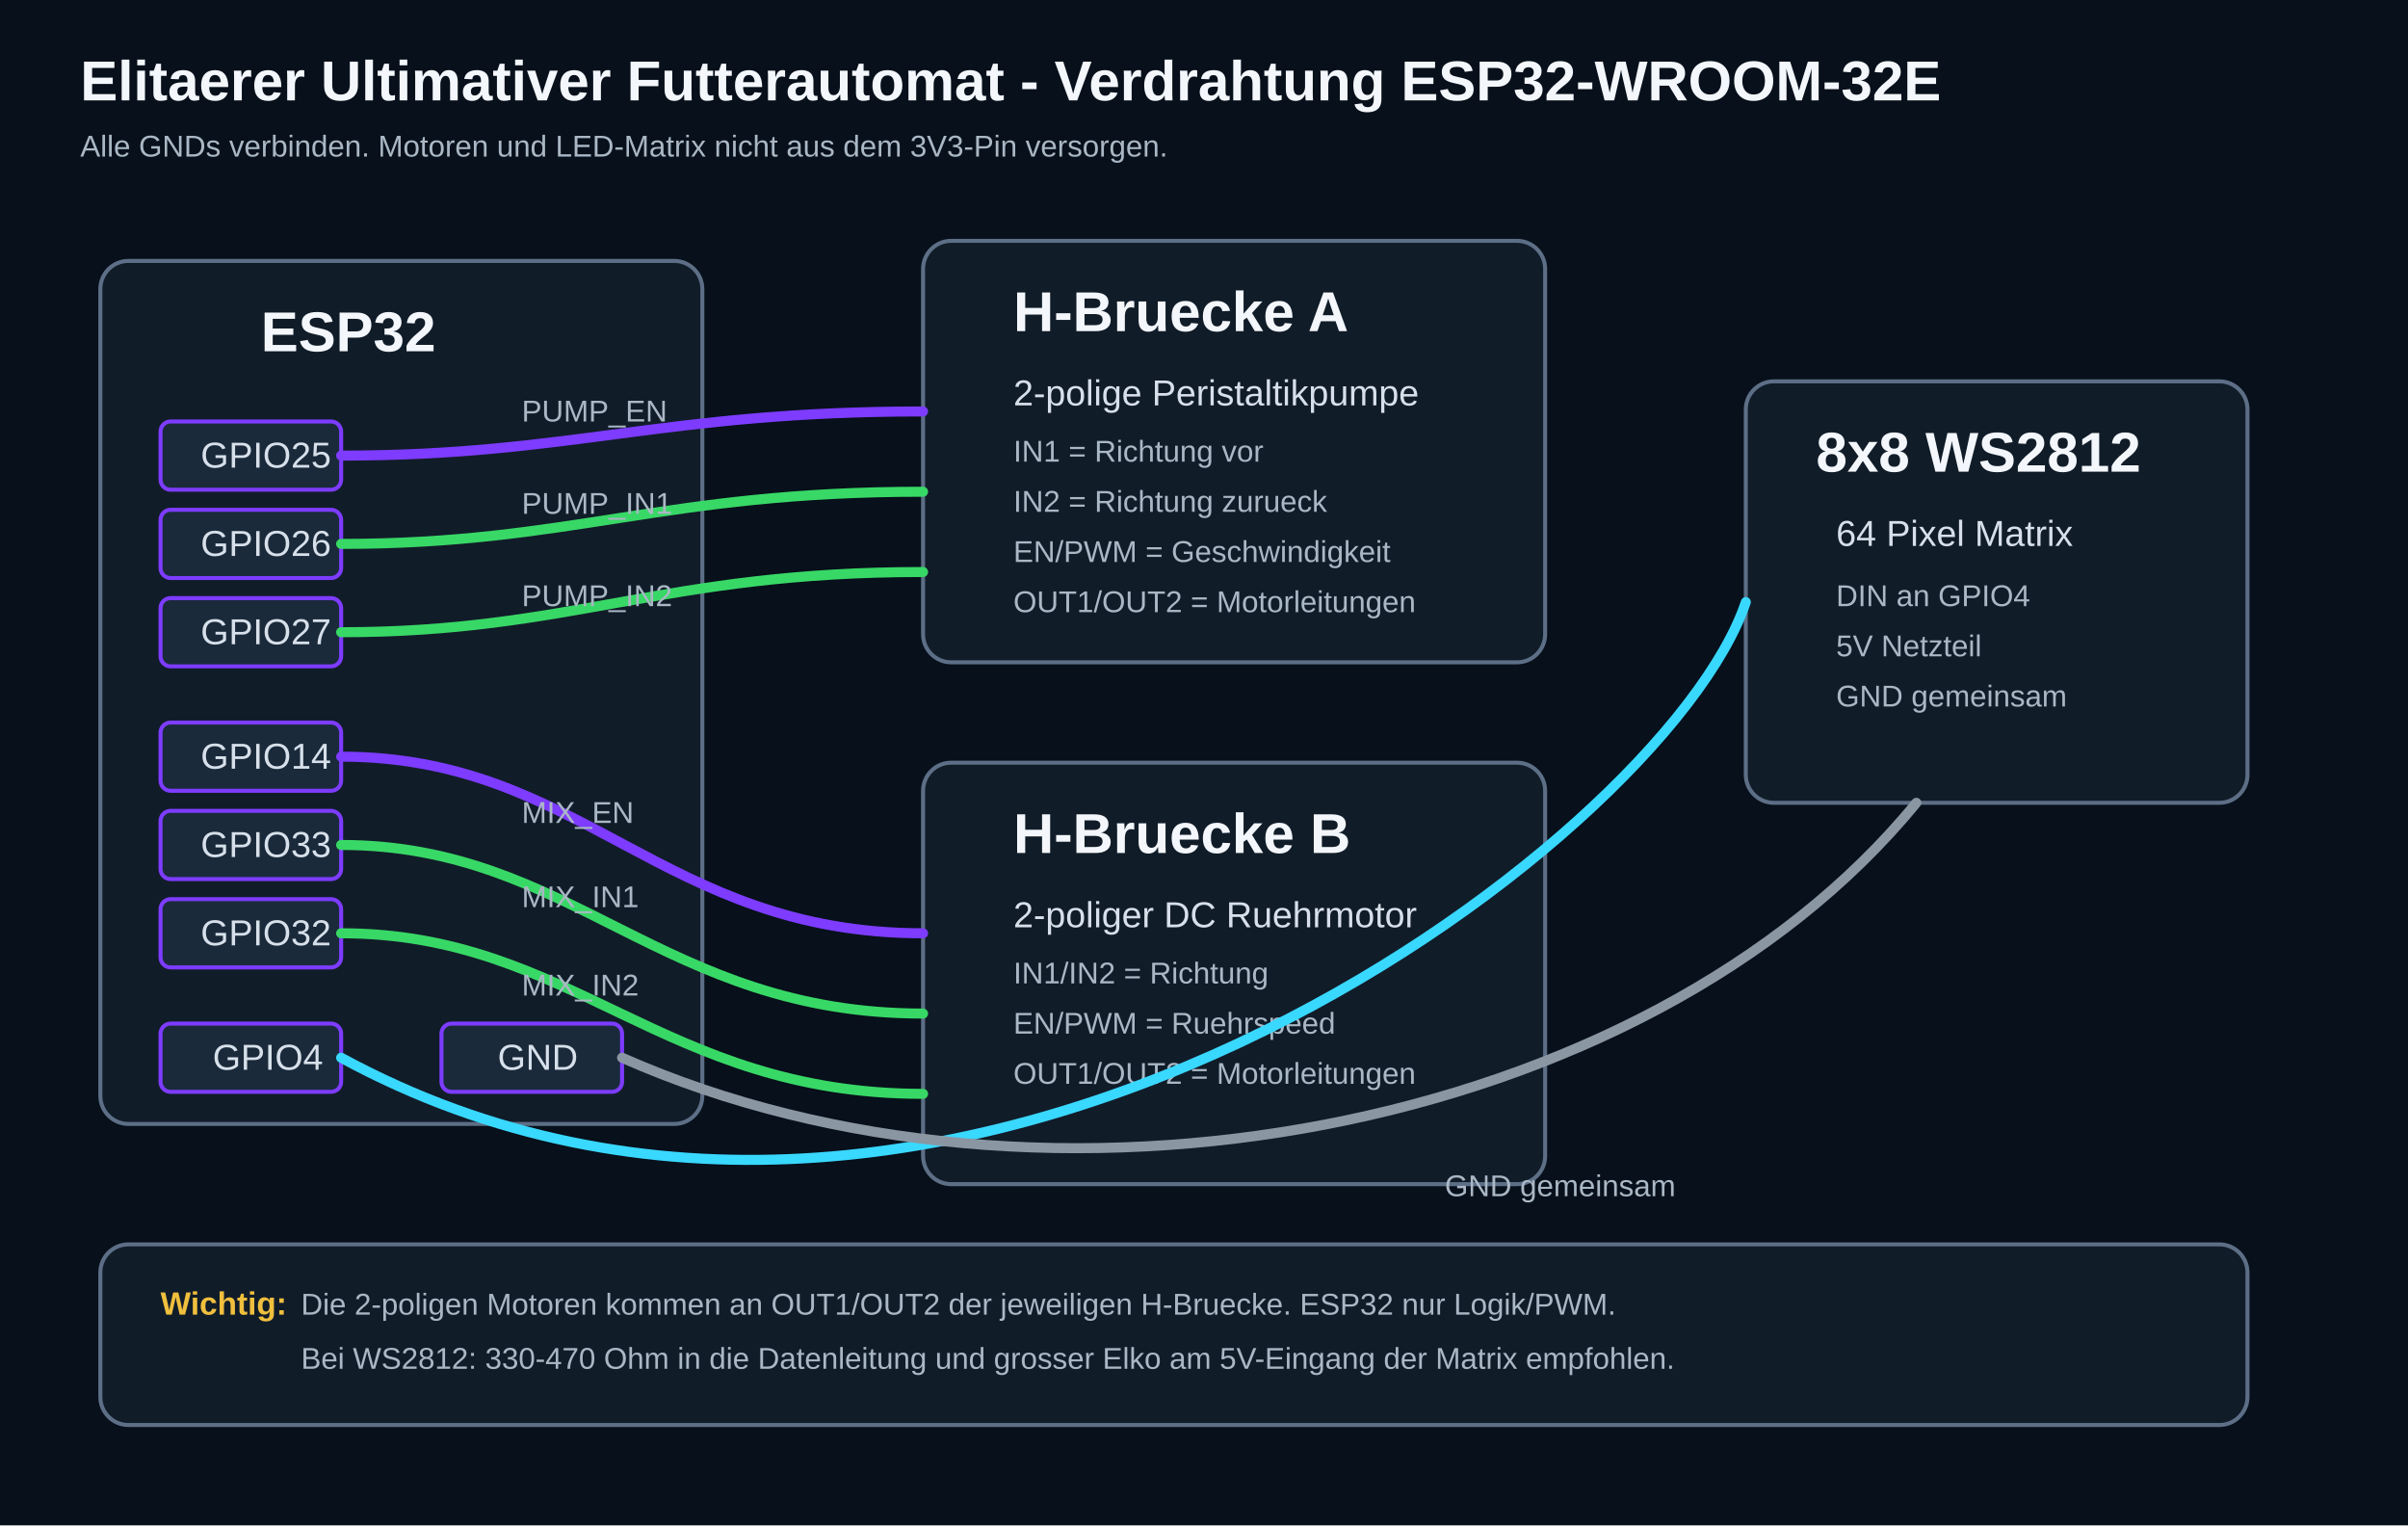
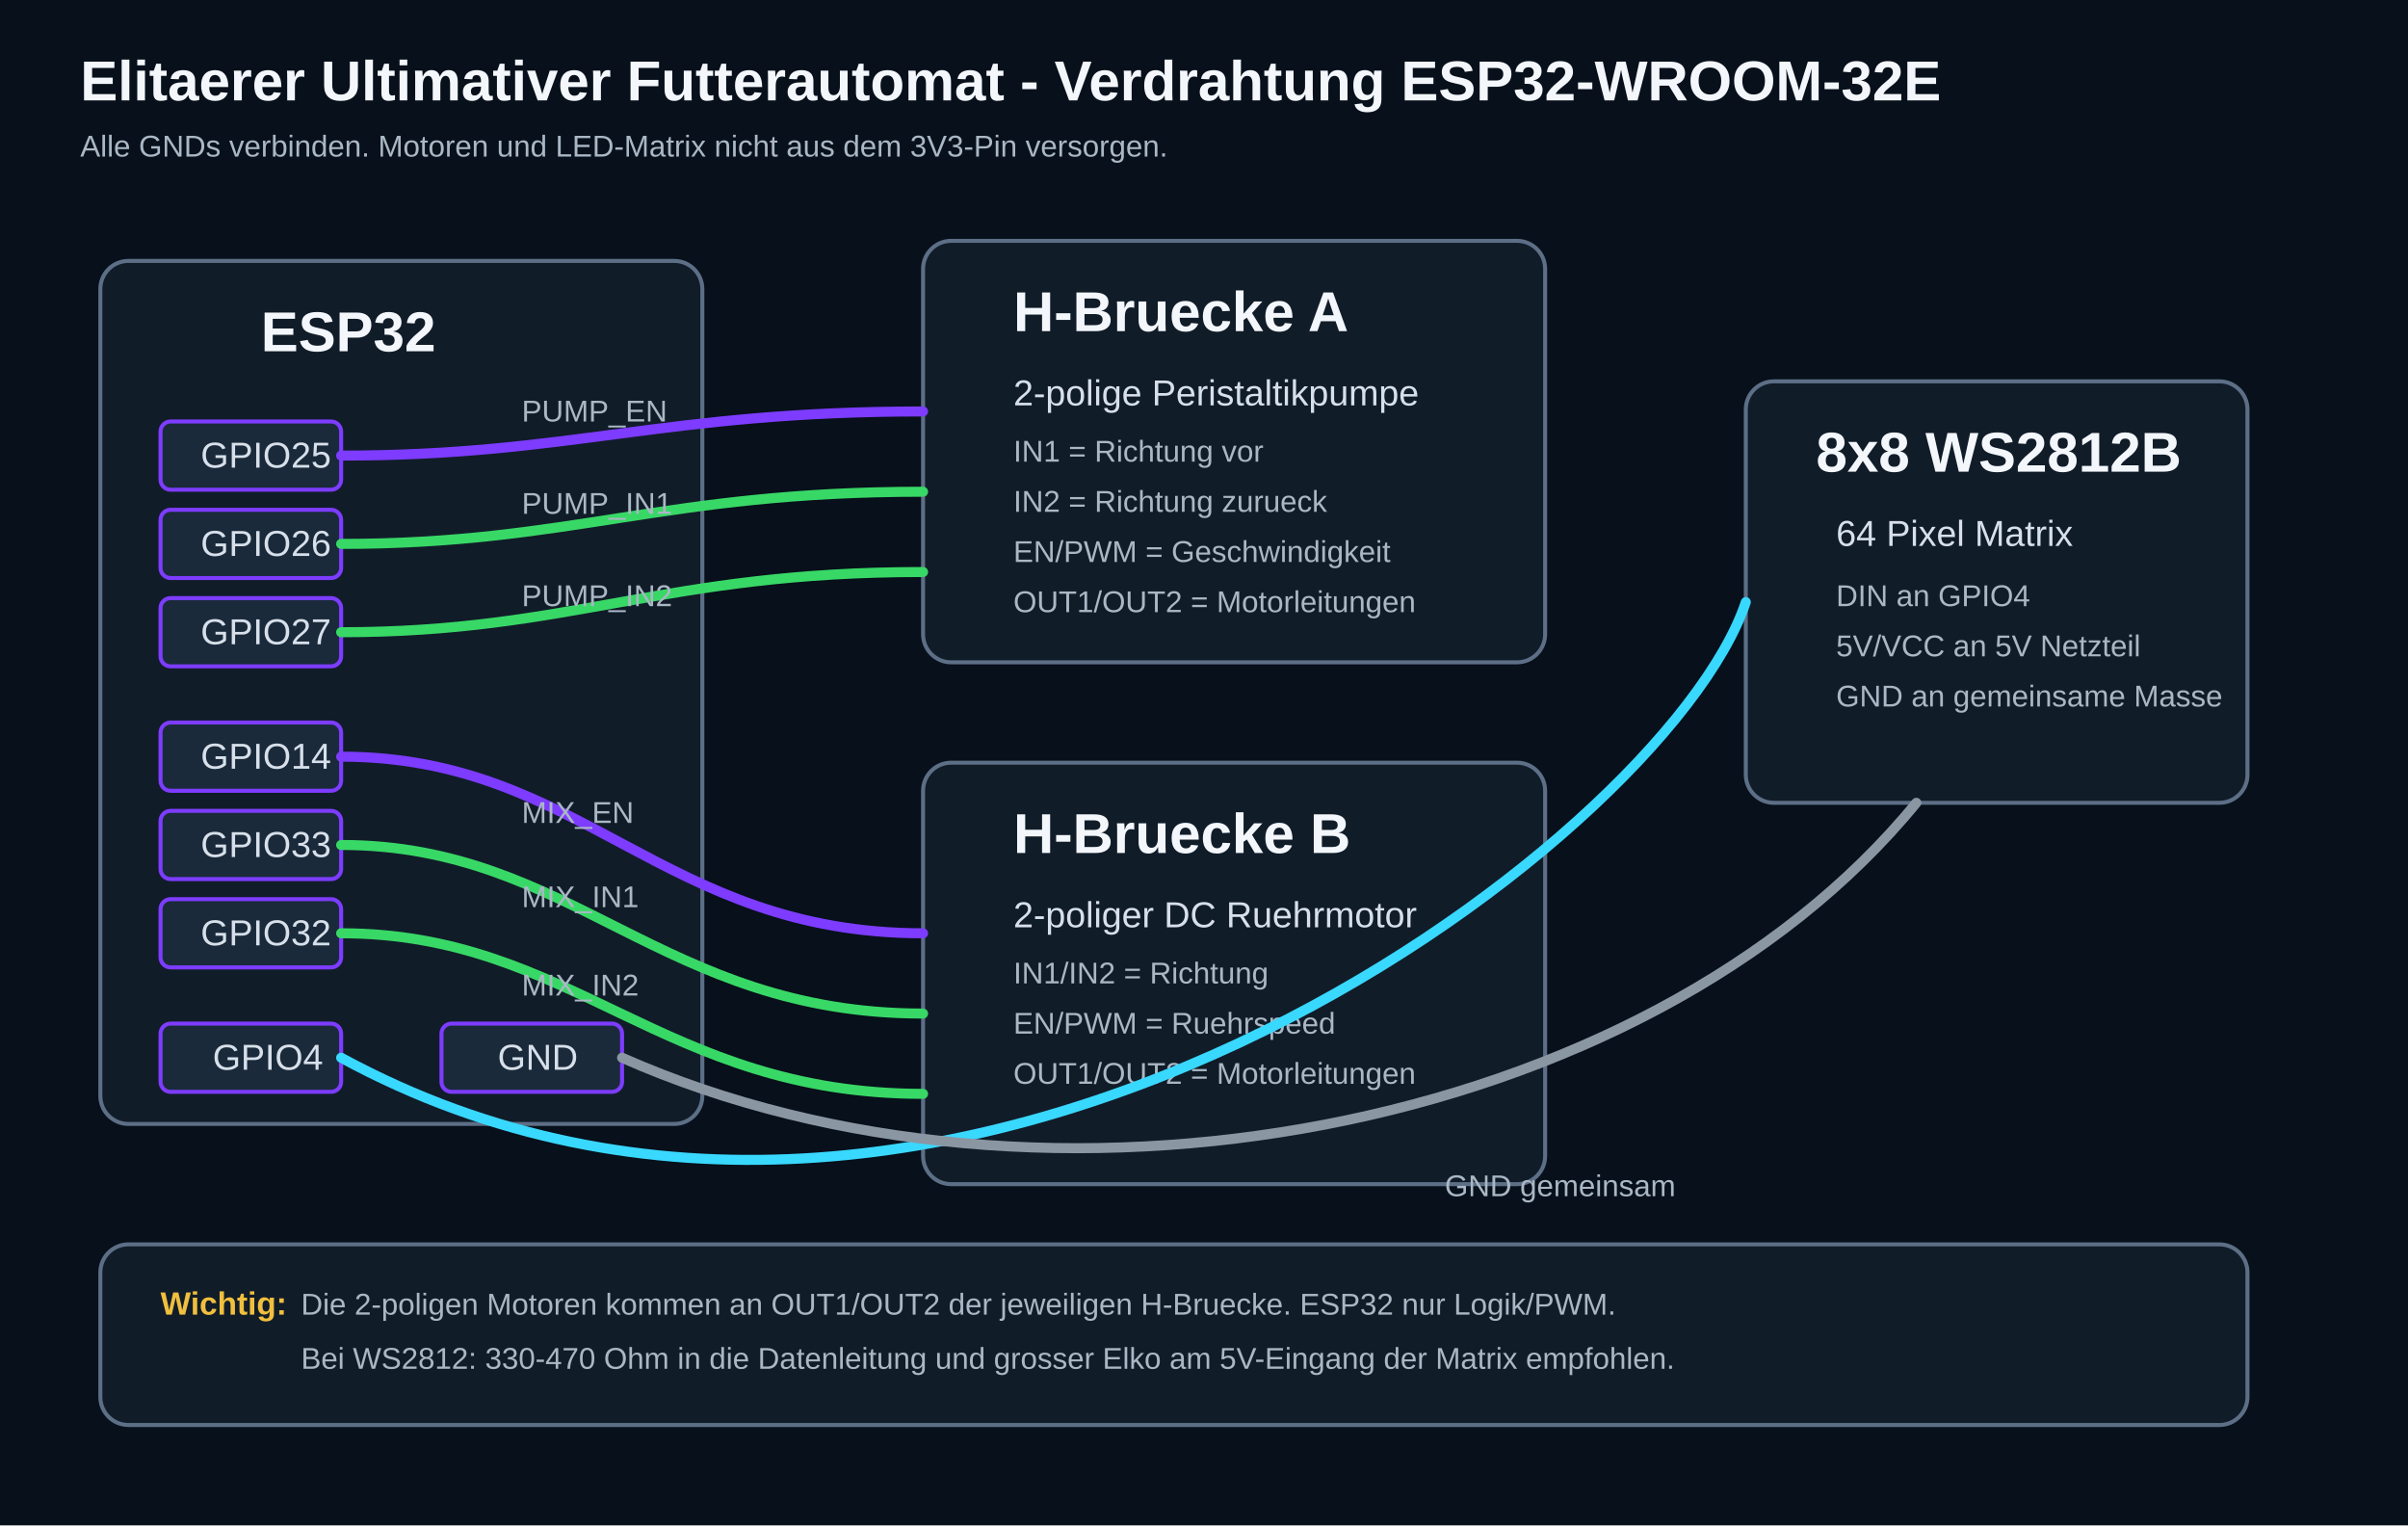
<svg xmlns="http://www.w3.org/2000/svg" width="1200" height="760" viewBox="0 0 1200 760">
  <defs>
    <style>
      .bg{fill:#07101b}.box{fill:#111c29;stroke:#5d6f86;stroke-width:2}.title{fill:#f3f7fb;font:700 28px Arial}.text{fill:#d7e0ea;font:18px Arial}.small{fill:#aab7c4;font:15px Arial}.pin{fill:#1a2a3b;stroke:#7d3cff;stroke-width:2}.wire{fill:none;stroke-width:5;stroke-linecap:round}.pwr{stroke:#e53e48}.gnd{stroke:#8b96a3}.sig{stroke:#38d866}.pwm{stroke:#7d3cff}.data{stroke:#39d8ff}.warn{fill:#f0bf3d;font:700 16px Arial}
    </style>
  </defs>
  <rect class="bg" width="1200" height="760" />
  <text class="title" x="40" y="50">Elitaerer Ultimativer Futterautomat - Verdrahtung ESP32-WROOM-32E</text>
  <text class="small" x="40" y="78">Alle GNDs verbinden. Motoren und LED-Matrix nicht aus dem 3V3-Pin versorgen.</text>
  <rect class="box" x="50" y="130" width="300" height="430" rx="14" />
  <text class="title" x="130" y="175">ESP32</text>
  <rect class="pin" x="80" y="210" width="90" height="34" rx="5" />
  <text class="text" x="100" y="233">GPIO25</text>
  <rect class="pin" x="80" y="254" width="90" height="34" rx="5" />
  <text class="text" x="100" y="277">GPIO26</text>
  <rect class="pin" x="80" y="298" width="90" height="34" rx="5" />
  <text class="text" x="100" y="321">GPIO27</text>
  <rect class="pin" x="80" y="360" width="90" height="34" rx="5" />
  <text class="text" x="100" y="383">GPIO14</text>
  <rect class="pin" x="80" y="404" width="90" height="34" rx="5" />
  <text class="text" x="100" y="427">GPIO33</text>
  <rect class="pin" x="80" y="448" width="90" height="34" rx="5" />
  <text class="text" x="100" y="471">GPIO32</text>
  <rect class="pin" x="80" y="510" width="90" height="34" rx="5" />
  <text class="text" x="106" y="533">GPIO4</text>
  <rect class="pin" x="220" y="510" width="90" height="34" rx="5" />
  <text class="text" x="248" y="533">GND</text>
  <rect class="box" x="460" y="120" width="310" height="210" rx="14" />
  <text class="title" x="505" y="165">H-Bruecke A</text>
  <text class="text" x="505" y="202">2-polige Peristaltikpumpe</text>
  <text class="small" x="505" y="230">IN1 = Richtung vor</text>
  <text class="small" x="505" y="255">IN2 = Richtung zurueck</text>
  <text class="small" x="505" y="280">EN/PWM = Geschwindigkeit</text>
  <text class="small" x="505" y="305">OUT1/OUT2 = Motorleitungen</text>
  <rect class="box" x="460" y="380" width="310" height="210" rx="14" />
  <text class="title" x="505" y="425">H-Bruecke B</text>
  <text class="text" x="505" y="462">2-poliger DC Ruehrmotor</text>
  <text class="small" x="505" y="490">IN1/IN2 = Richtung</text>
  <text class="small" x="505" y="515">EN/PWM = Ruehrspeed</text>
  <text class="small" x="505" y="540">OUT1/OUT2 = Motorleitungen</text>
  <rect class="box" x="870" y="190" width="250" height="210" rx="14" />
-   <text class="title" x="905" y="235">8x8 WS2812</text>
+   <text class="title" x="905" y="235">8x8 WS2812B</text>
  <text class="text" x="915" y="272">64 Pixel Matrix</text>
  <text class="small" x="915" y="302">DIN an GPIO4</text>
-   <text class="small" x="915" y="327">5V Netzteil</text>
-   <text class="small" x="915" y="352">GND gemeinsam</text>
+   <text class="small" x="915" y="327">5V/VCC an 5V Netzteil</text>
+   <text class="small" x="915" y="352">GND an gemeinsame Masse</text>
  <path class="wire pwm" d="M170 227 C285 227 330 205 460 205" />
  <text class="small" x="260" y="210">PUMP_EN</text>
  <path class="wire sig" d="M170 271 C285 271 330 245 460 245" />
  <text class="small" x="260" y="256">PUMP_IN1</text>
  <path class="wire sig" d="M170 315 C285 315 330 285 460 285" />
  <text class="small" x="260" y="302">PUMP_IN2</text>
  <path class="wire pwm" d="M170 377 C290 377 330 465 460 465" />
  <text class="small" x="260" y="410">MIX_EN</text>
  <path class="wire sig" d="M170 421 C285 421 330 505 460 505" />
  <text class="small" x="260" y="452">MIX_IN1</text>
  <path class="wire sig" d="M170 465 C285 465 330 545 460 545" />
  <text class="small" x="260" y="496">MIX_IN2</text>
  <path class="wire data" d="M170 527 C470 690 830 420 870 300" />
-   <text class="small" x="560" y="660">LED_DATA</text>
+   <text class="small" x="560" y="660">GPIO4 zu DIN</text>
  <path class="wire gnd" d="M310 527 C520 620 820 565 955 400" />
  <text class="small" x="720" y="596">GND gemeinsam</text>
  <rect class="box" x="50" y="620" width="1070" height="90" rx="14" />
  <text class="warn" x="80" y="655">Wichtig:</text>
  <text class="small" x="150" y="655">Die 2-poligen Motoren kommen an OUT1/OUT2 der jeweiligen H-Bruecke. ESP32 nur Logik/PWM.</text>
  <text class="small" x="150" y="682">Bei WS2812: 330-470 Ohm in die Datenleitung und grosser Elko am 5V-Eingang der Matrix empfohlen.</text>
</svg>
